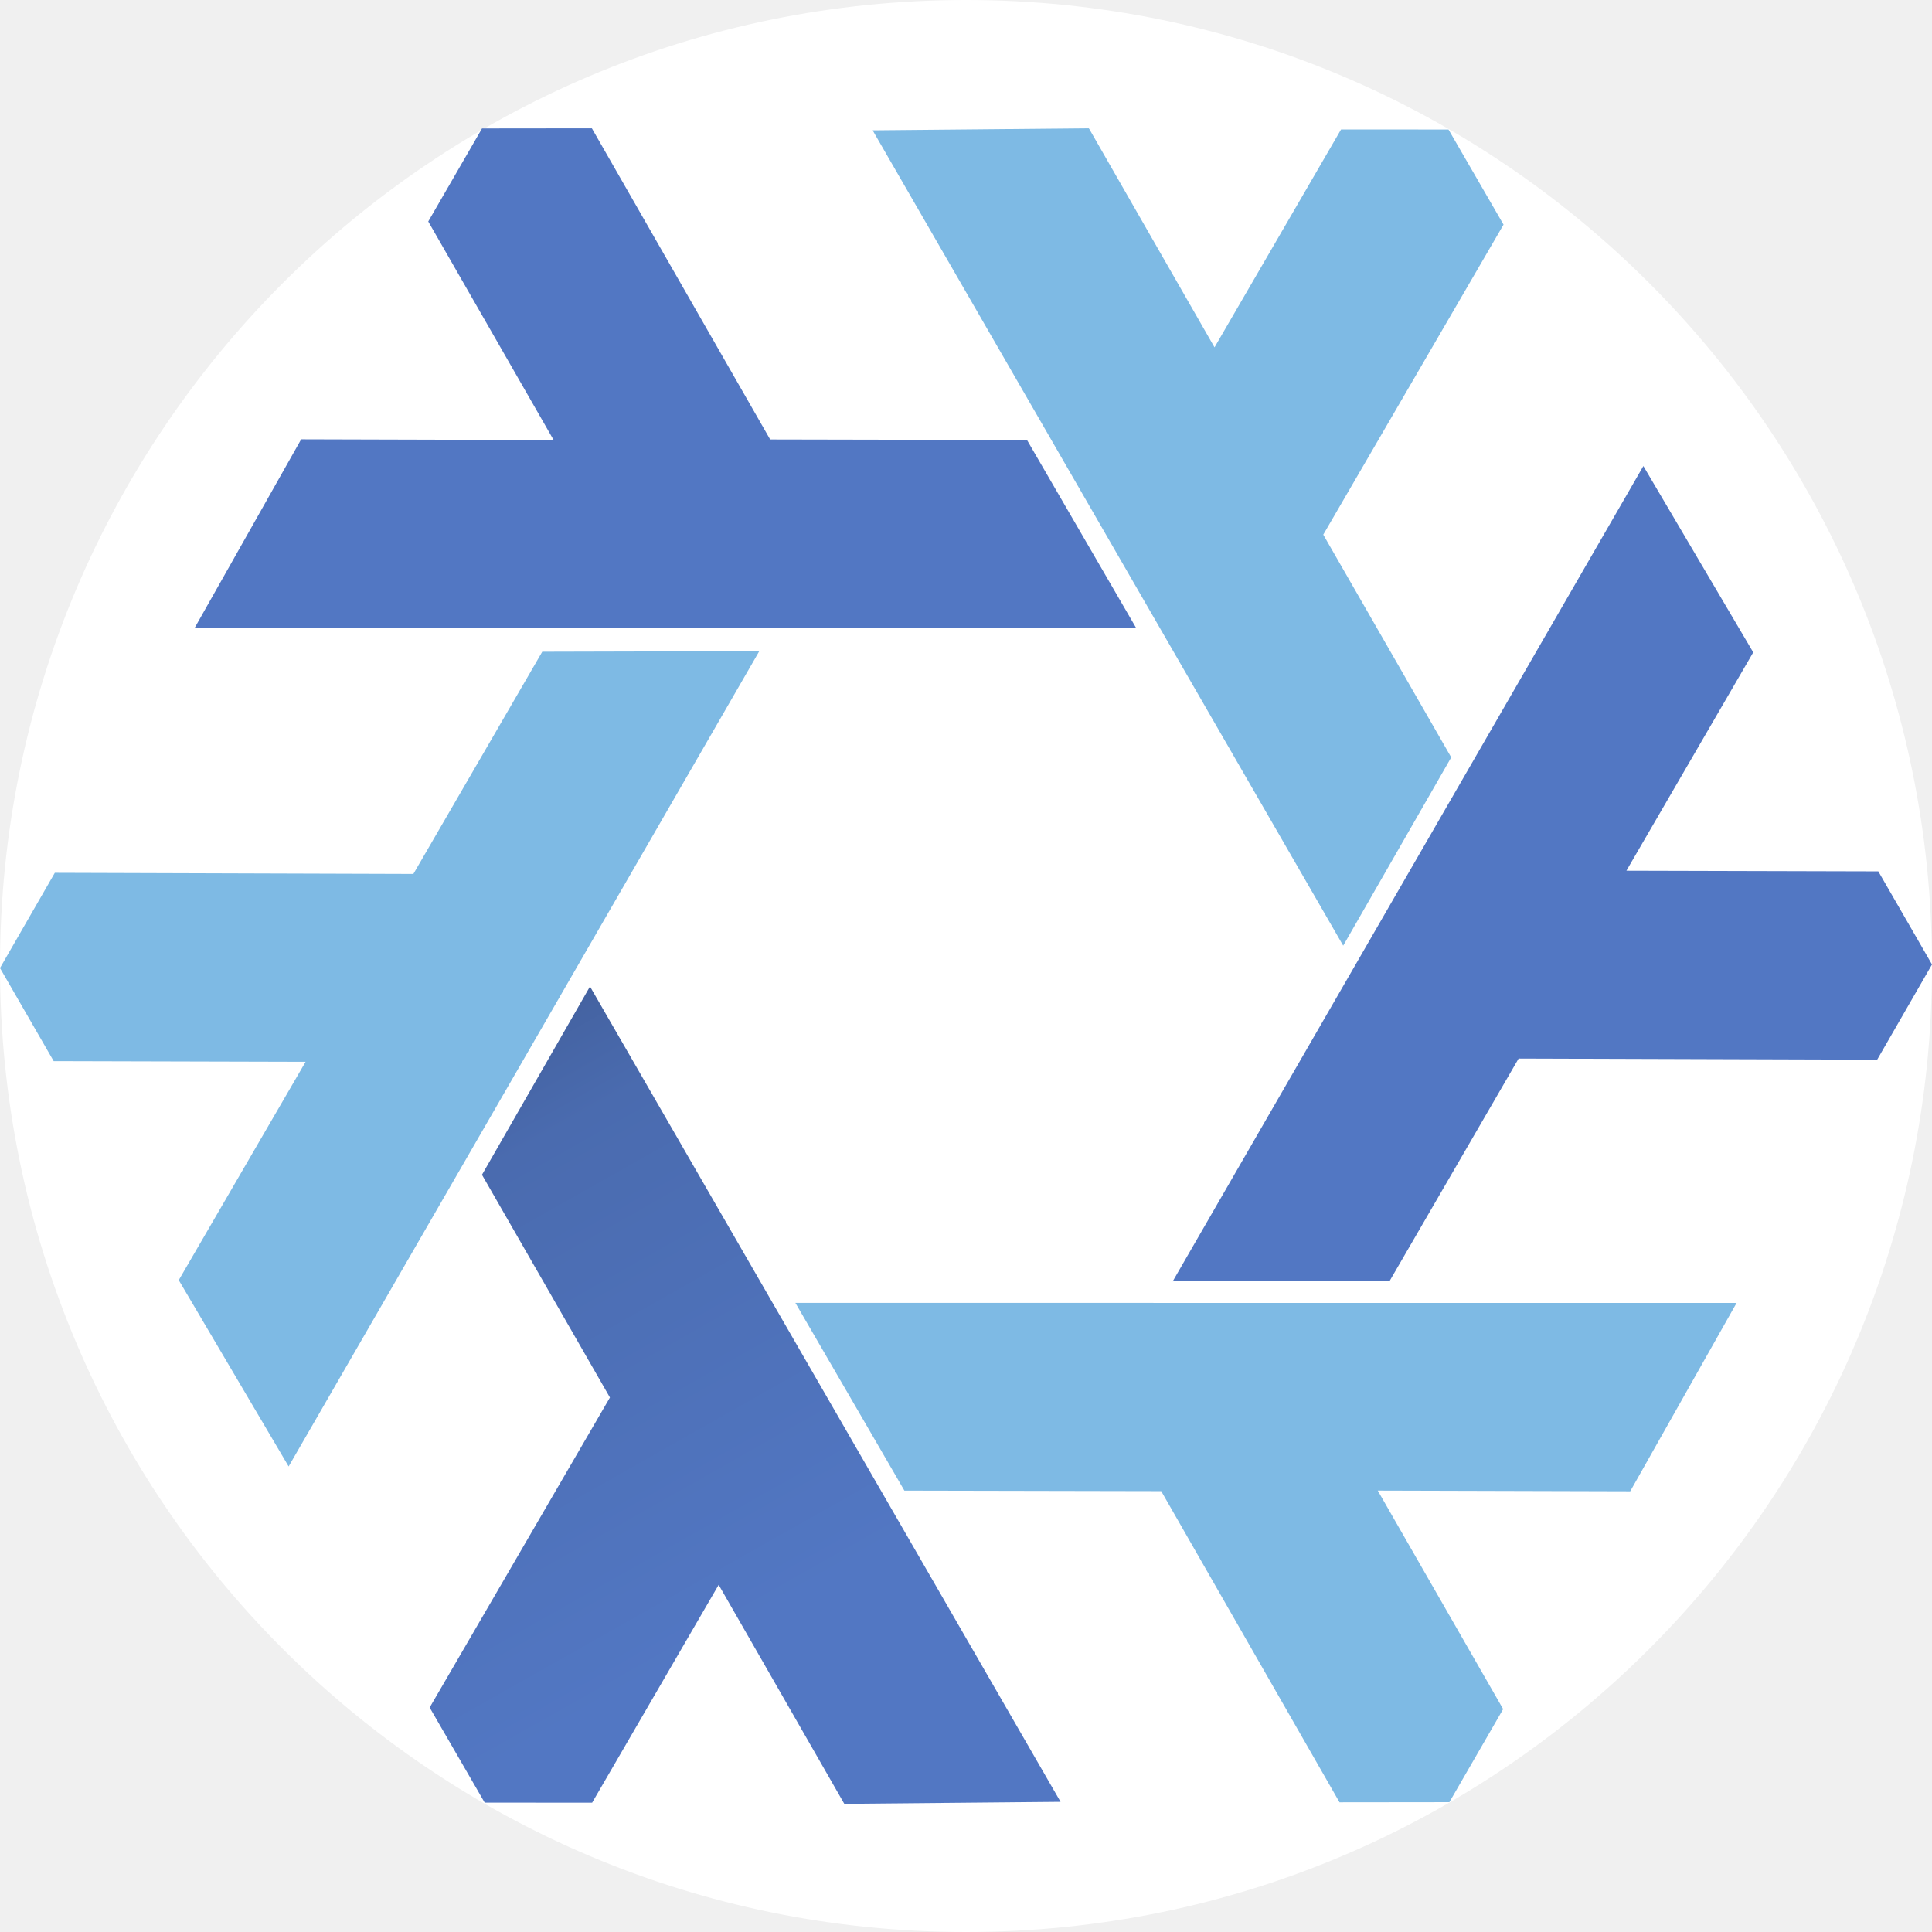
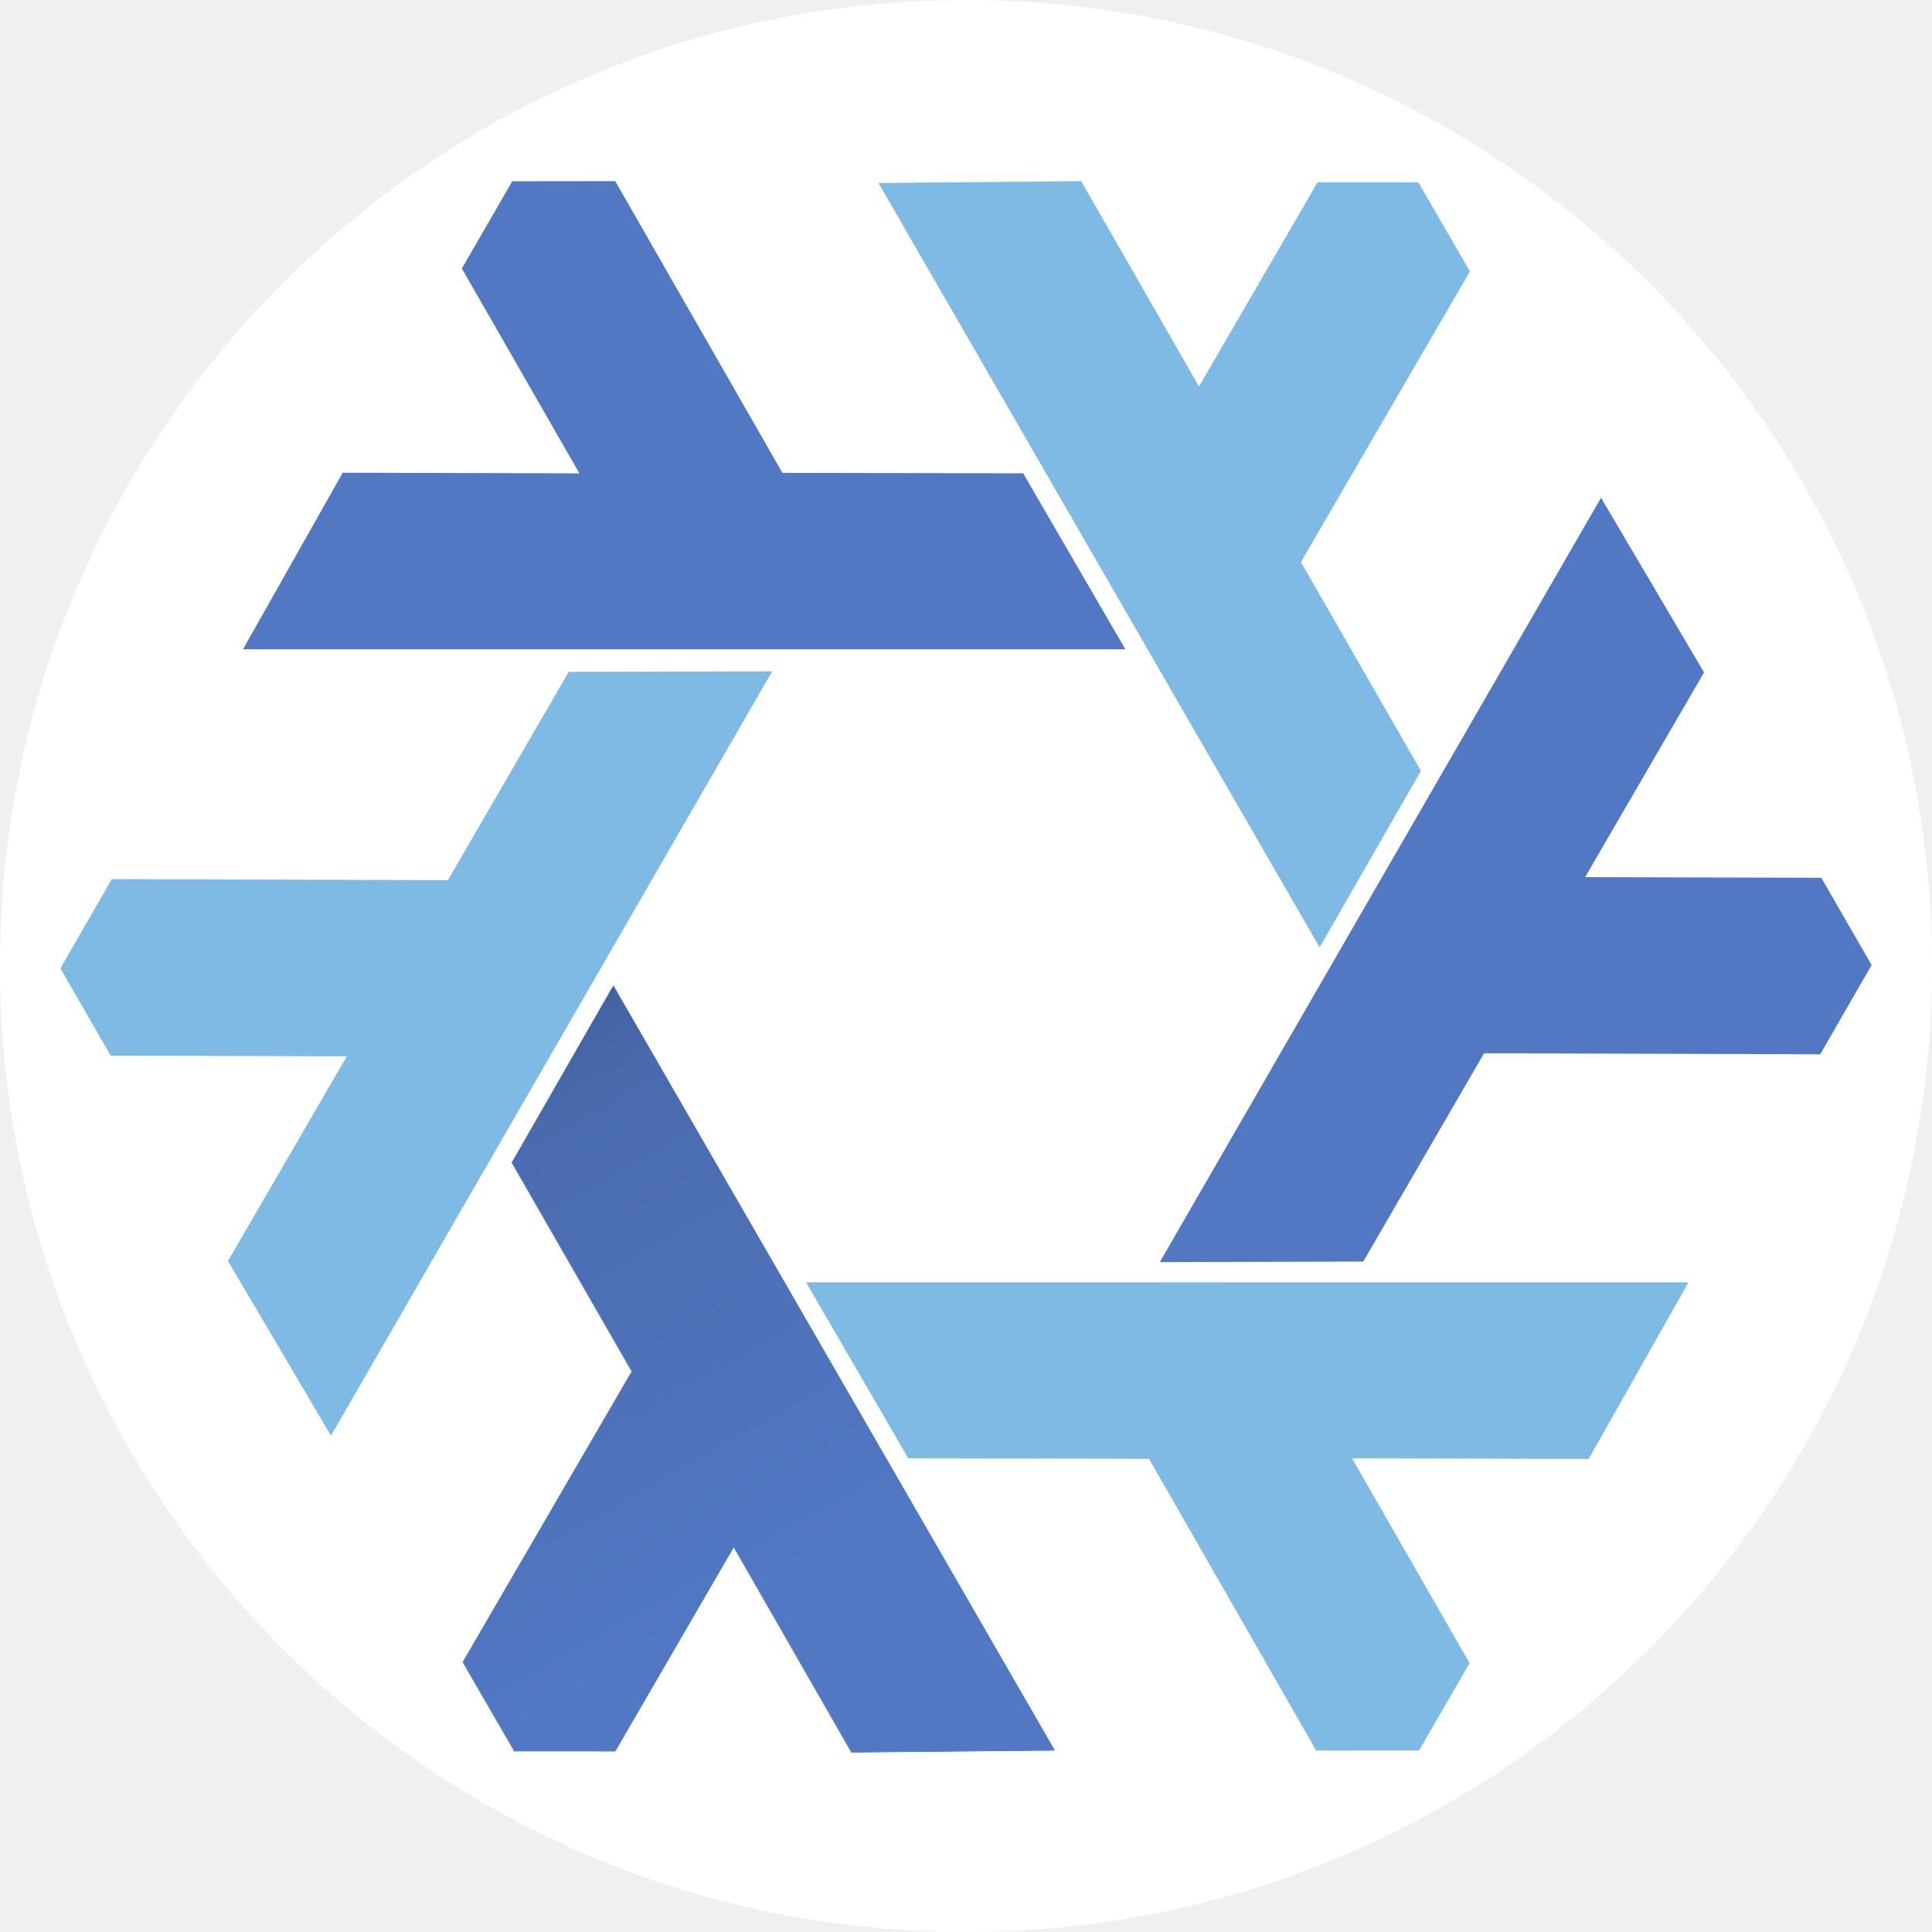
<svg xmlns="http://www.w3.org/2000/svg" width="512" height="512" fill="none">
  <circle cx="256" cy="256" r="256" fill="#fff" />
-   <path fill-rule="evenodd" clip-rule="evenodd" d="M201.217 172.567 76.491 388.626l-29.12-49.375 33.614-57.864-66.758-.176L0 256.539l14.528-25.234 95.023.3 34.151-58.889 57.515-.149Zm9.569 172.714 249.43.013-28.189 49.912-66.907-.185 33.227 57.915-14.248 24.66-29.113.033-47.251-82.462-68.062-.138-28.887-49.748Zm145.177-94.672L231.258 34.538l57.31-.538 33.293 58.05 33.531-57.74 28.475.011 14.584 25.203-47.771 82.162 33.911 59.027-28.628 49.896Z" fill="#7EBAE4" />
-   <path fill-rule="evenodd" clip-rule="evenodd" d="m301.052 166.351-249.43-.012 28.189-49.913 66.907.186-33.227-57.916 14.248-24.66 29.113-.032 47.251 82.462 68.062.138 28.887 49.747Zm9.731 173.215 124.726-216.06 29.12 49.375-33.614 57.865 66.757.175L512 255.593l-14.529 25.235-95.022-.301-34.151 58.889-57.515.15Z" fill="#5277C3" />
-   <path fill-rule="evenodd" clip-rule="evenodd" d="m156.354 261.43 124.705 216.072-57.31.537-33.293-58.05-33.531 57.74-28.475-.011-14.584-25.202 47.771-82.162-33.911-59.027 28.628-49.897Z" fill="url(#a)" />
+   <path fill-rule="evenodd" clip-rule="evenodd" d="m162.443 261.346 116.911 202.567-53.728.504-31.212-54.422-31.435 54.131-26.696-.01-13.672-23.627 44.785-77.027-31.792-55.338 26.839-46.778Z" fill="#5277C3" />
+   <path fill-rule="evenodd" clip-rule="evenodd" d="M204.641 177.906 87.711 380.462l-27.3-46.289 31.513-54.248-62.586-.165L16 256.631l13.62-23.658 89.084.282 32.017-55.209 53.92-.14Zm8.97 161.92 233.842.012-26.428 46.793-62.726-.174 31.151 54.296-13.357 23.119-27.294.03-44.298-77.308-63.808-.129-27.082-46.639Zm136.104-88.755L232.805 48.504 286.532 48l31.213 54.422 31.435-54.131 26.695.01 13.673 23.628-44.786 77.027 31.792 55.337-26.839 46.778Z" fill="#7EBAE4" />
+   <path fill-rule="evenodd" clip-rule="evenodd" d="m162.443 261.346 116.911 202.567-53.728.504-31.212-54.422-31.435 54.131-26.696-.01-13.672-23.627 44.785-77.027-31.792-55.338 26.839-46.778Zm135.793-89.267-233.841-.011 26.427-46.793 62.726.173-31.15-54.295 13.357-23.12 27.293-.03 44.299 77.309 63.808.129 27.081 46.638Zm9.123 162.389 116.93-202.556 27.301 46.289-31.514 54.248 62.586.165L496 255.743l-13.62 23.658-89.084-.281-32.016 55.208-53.921.14Z" fill="#5277C3" />
+   <path fill-rule="evenodd" clip-rule="evenodd" d="m162.582 261.216 116.911 202.567-53.728.504-31.212-54.422-31.435 54.131-26.696-.01-13.672-23.628 44.785-77.027-31.792-55.337 26.839-46.778Z" fill="url(#a)" />
+   <path fill-rule="evenodd" clip-rule="evenodd" d="m162.582 261.216 116.911 202.567-53.728.504-31.212-54.422-31.435 54.131-26.696-.01-13.672-23.628 44.785-77.027-31.792-55.337 26.839-46.778Z" fill="url(#b)" />
  <defs>
-     <linearGradient id="a" x1="126.706" y1="262.842" x2="216.445" y2="421.429" gradientUnits="userSpaceOnUse">
+     <linearGradient id="a" x1="125.937" y1="267.578" x2="211.587" y2="415.677" gradientUnits="userSpaceOnUse">
+       <stop stop-color="#699AD7" />
+       <stop offset=".243" stop-color="#7EB1DD" />
+       <stop offset="1" stop-color="#7EBAE4" />
+     </linearGradient>
+     <linearGradient id="b" x1="134.786" y1="262.539" x2="218.917" y2="411.215" gradientUnits="userSpaceOnUse">
      <stop stop-color="#415E9A" />
      <stop offset=".232" stop-color="#4A6BAF" />
      <stop offset="1" stop-color="#5277C3" />
    </linearGradient>
  </defs>
</svg>
